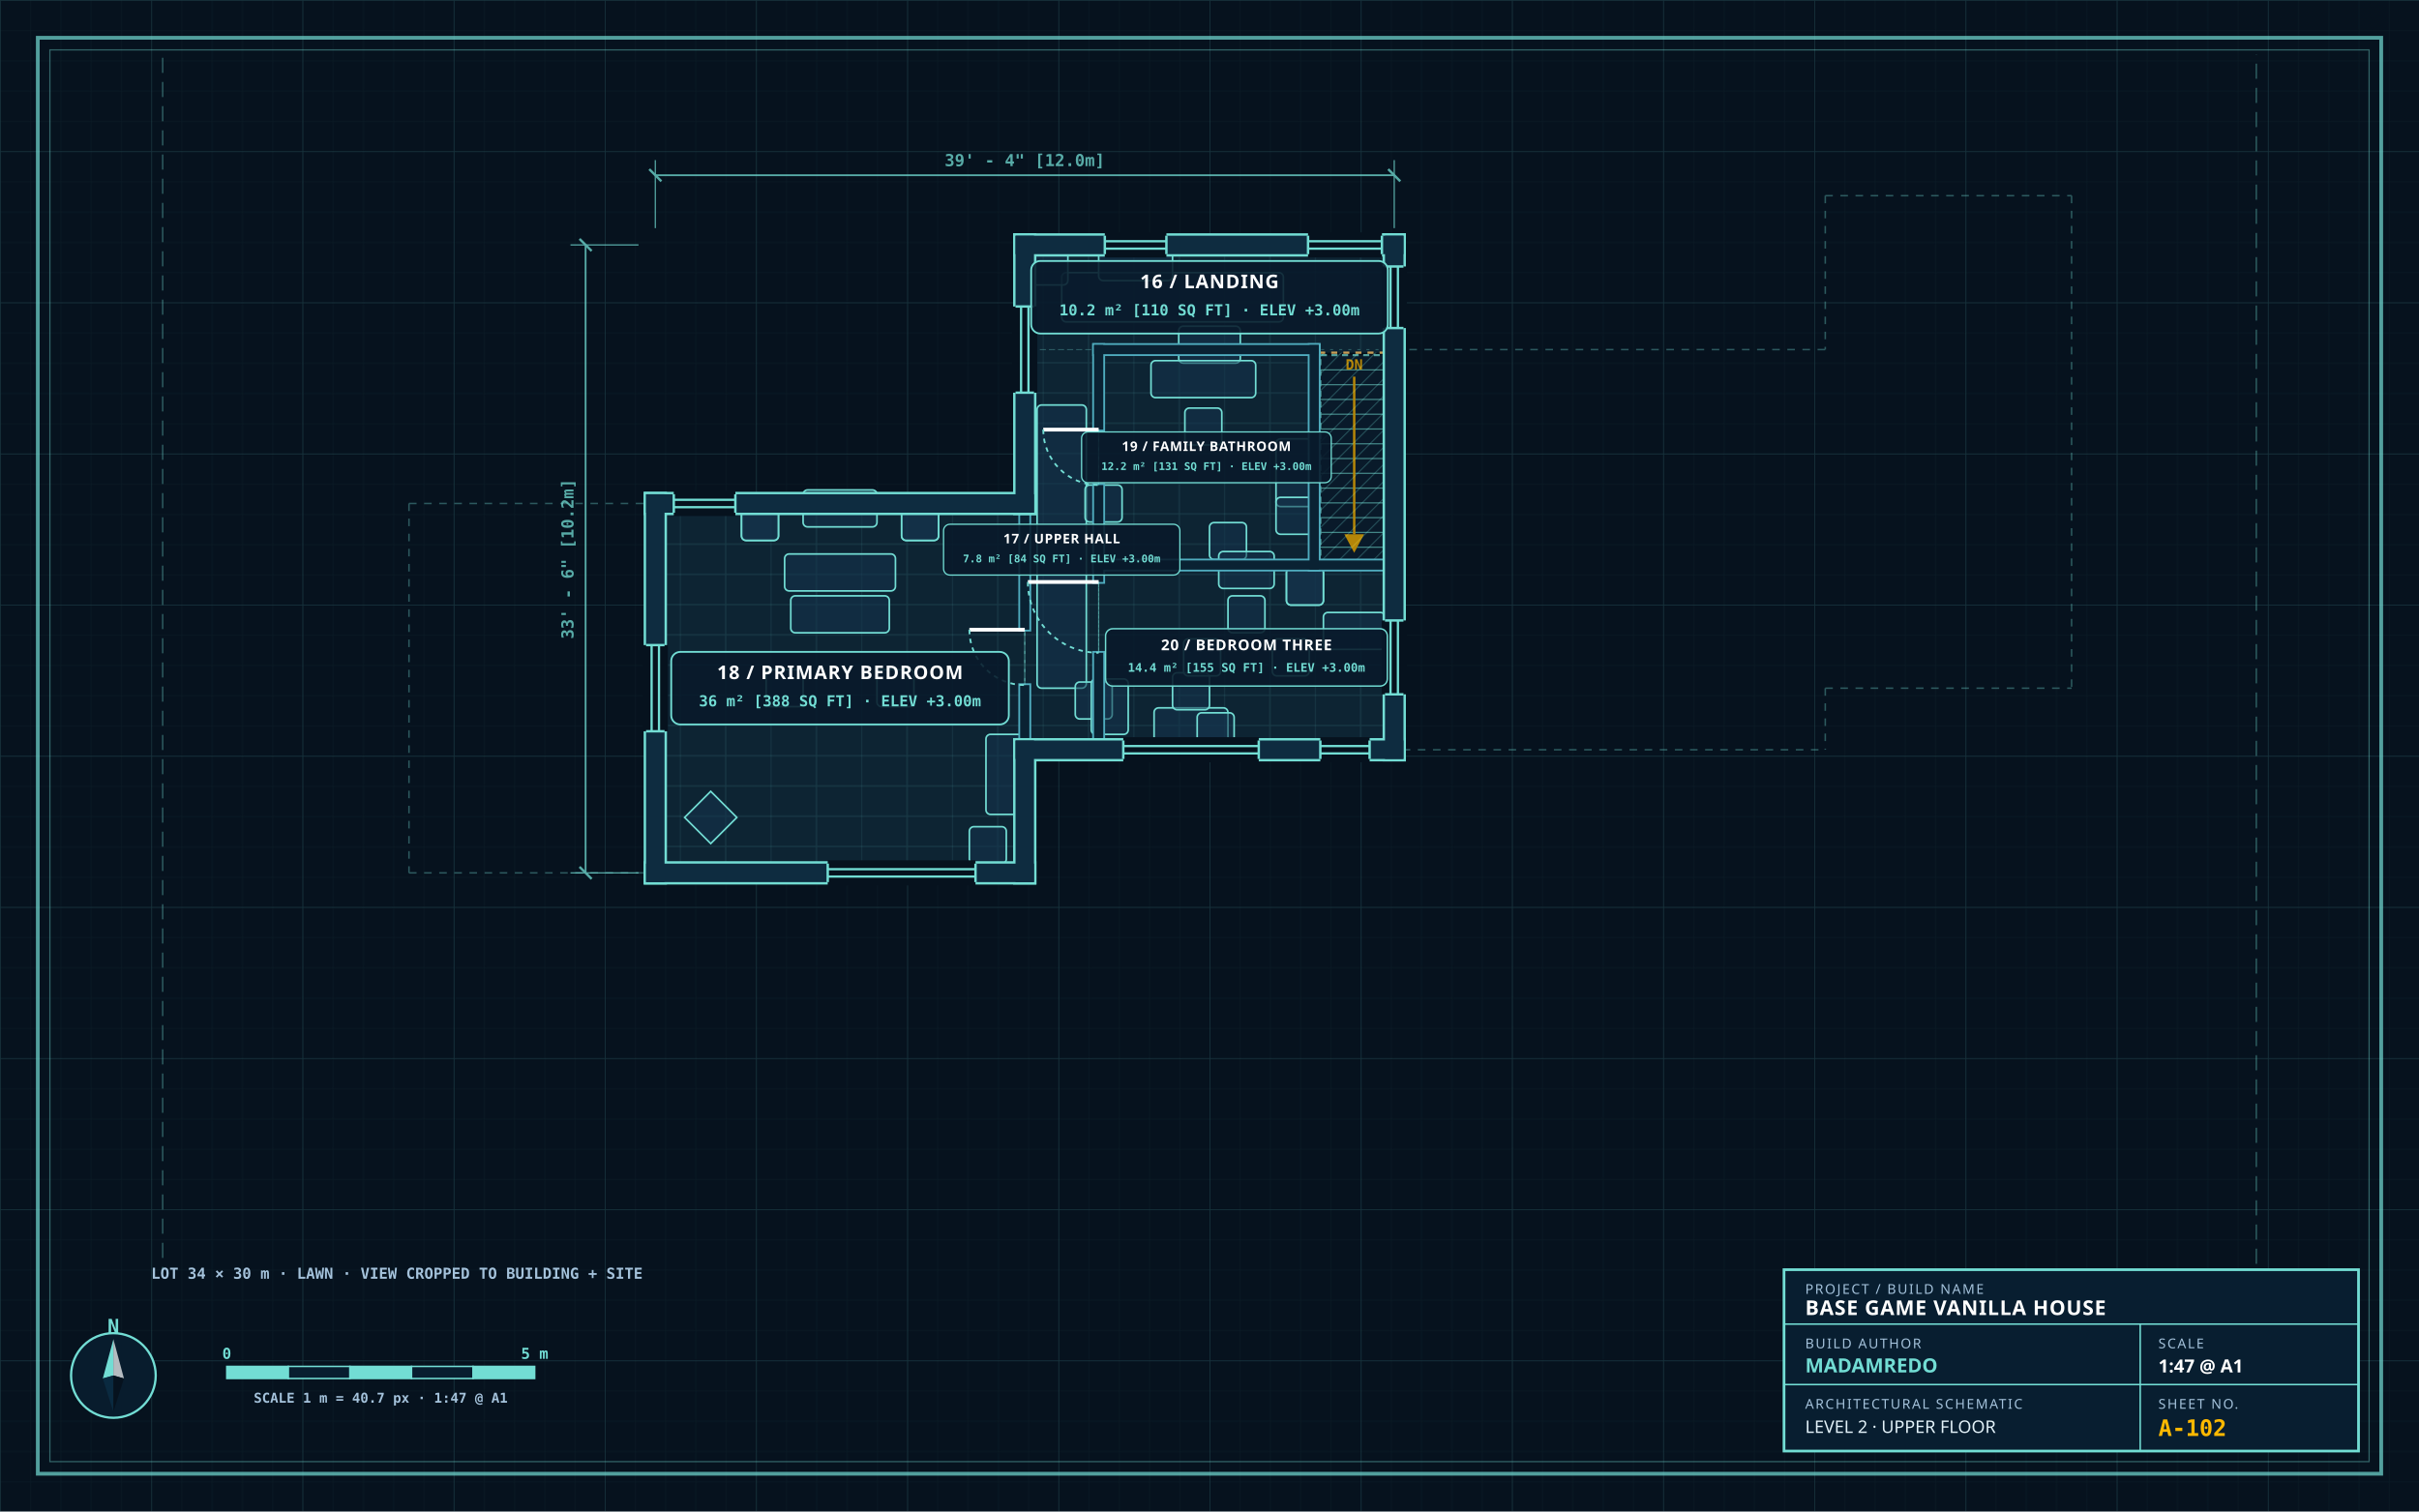
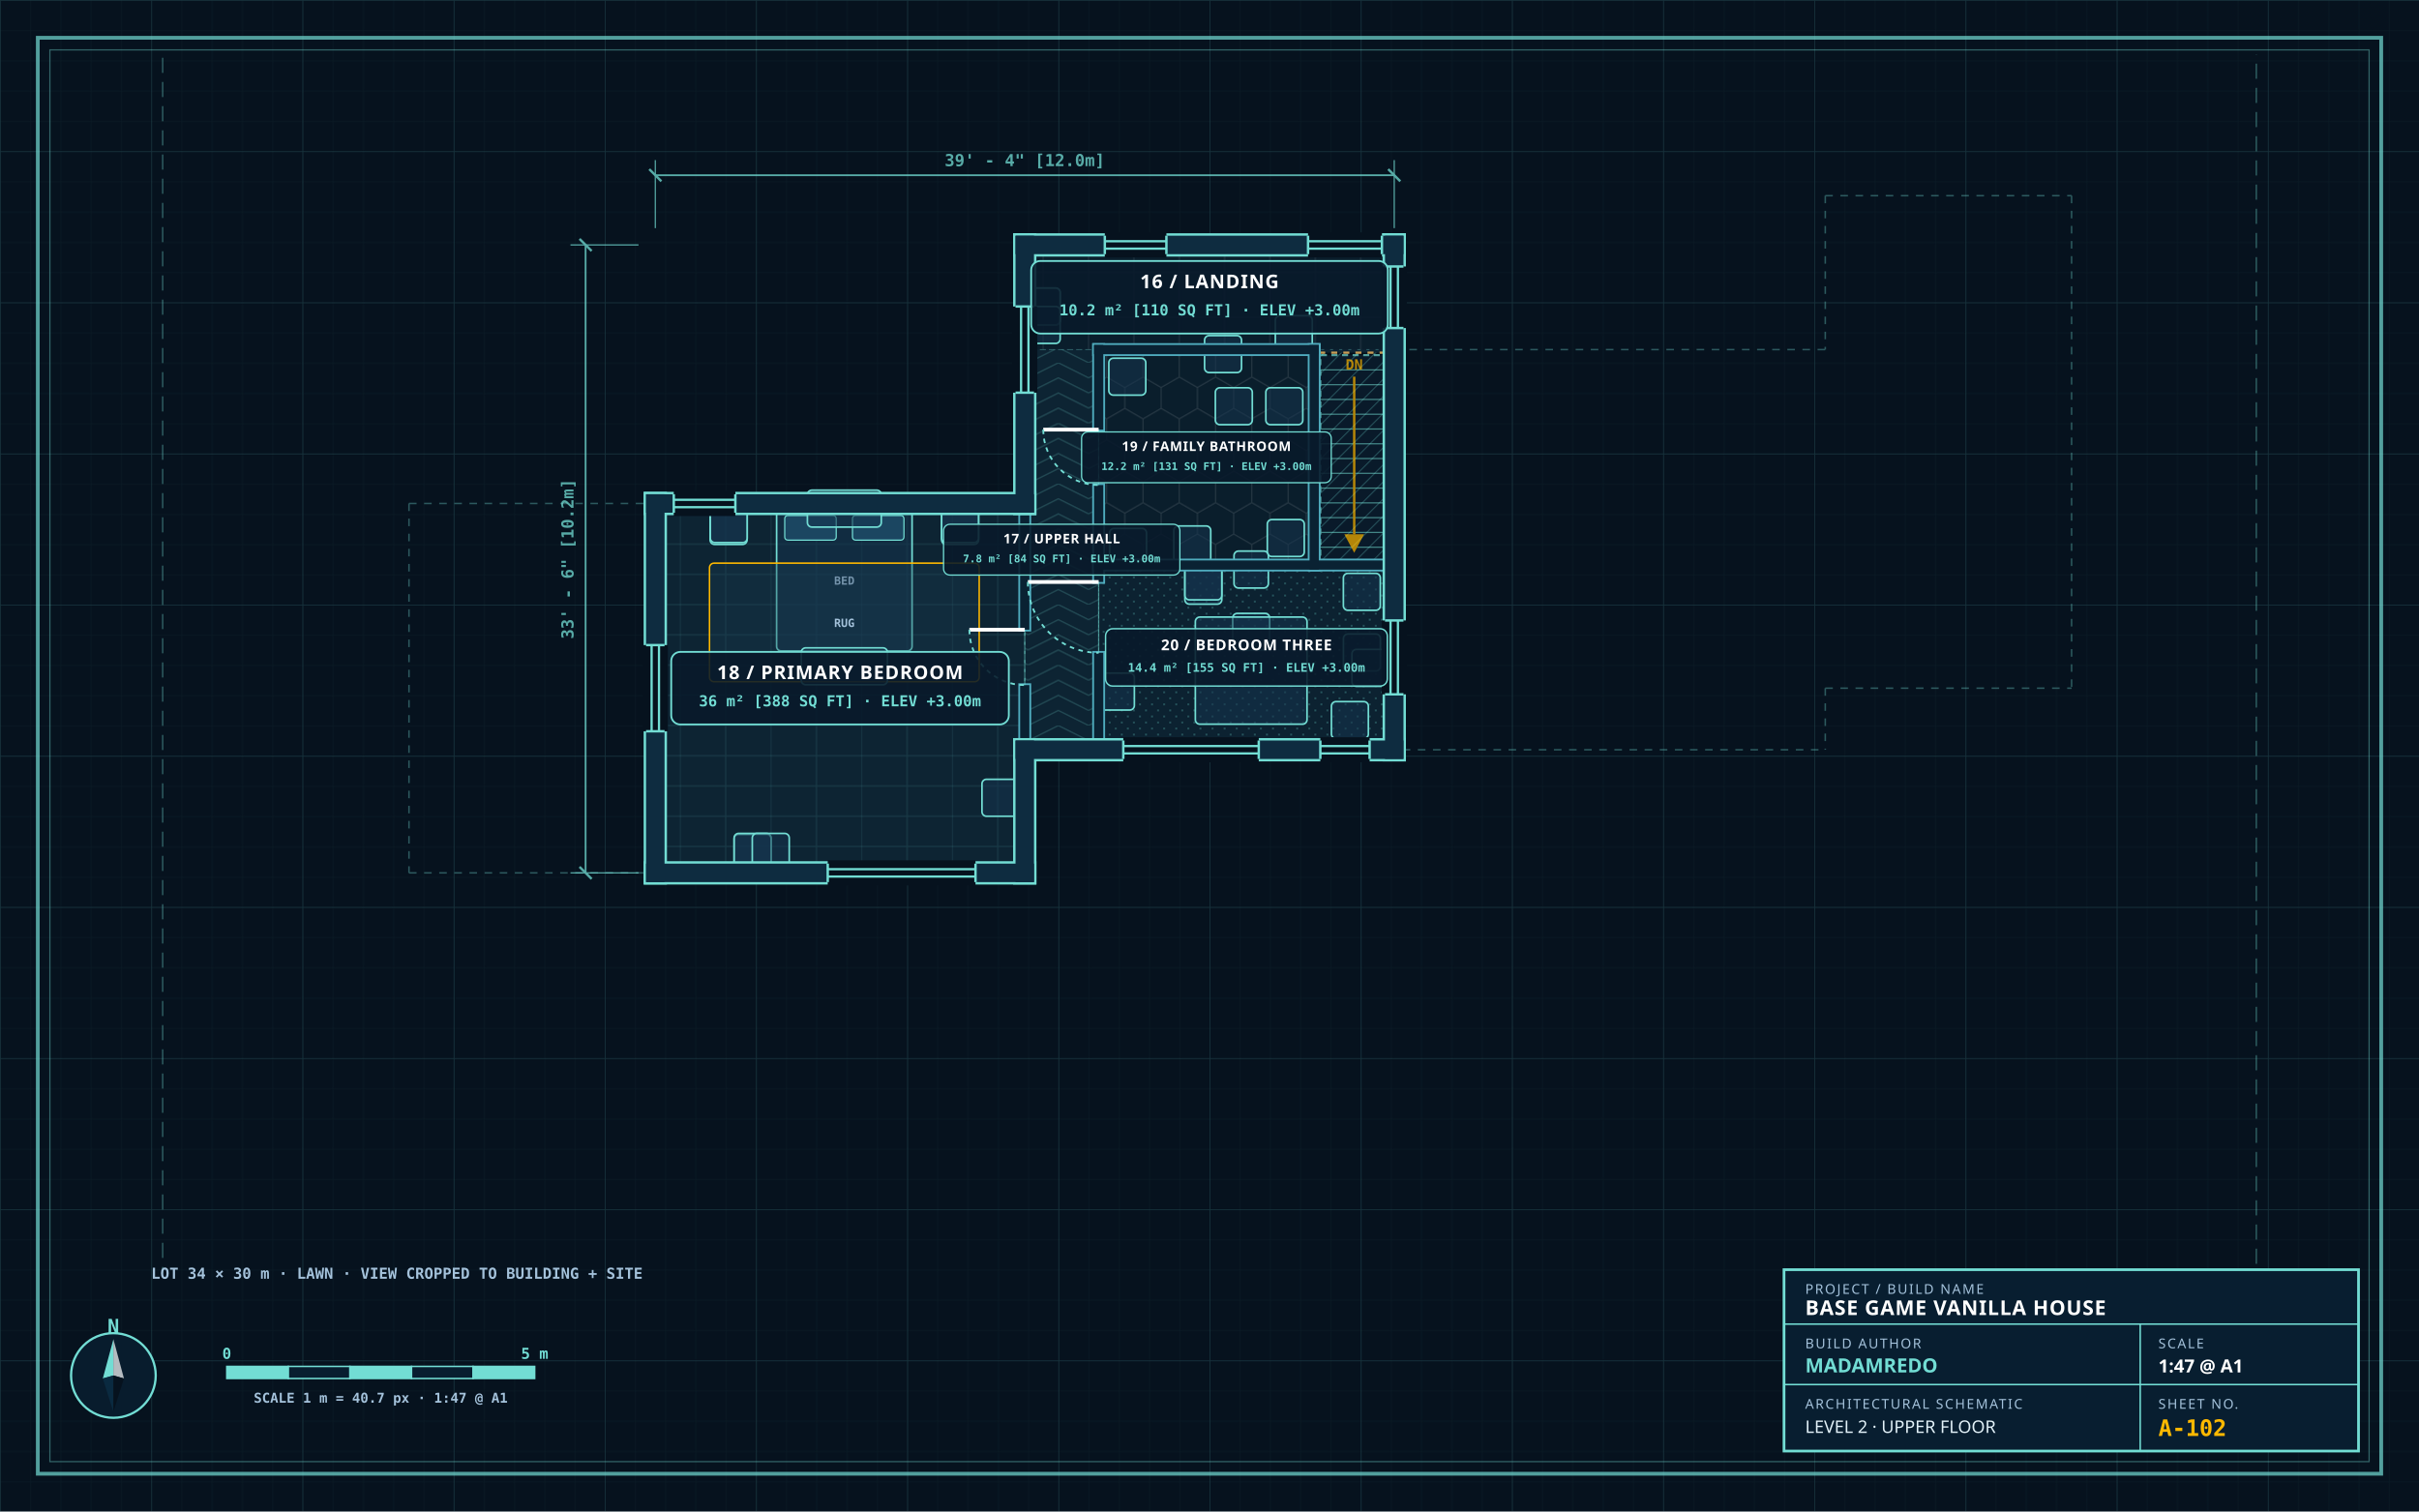
<svg xmlns="http://www.w3.org/2000/svg" viewBox="0 0 1600 1000" width="100%" height="100%" class="cad-floorplan-svg">
  <defs>
    <pattern id="cadGridSmall" width="20" height="20" patternUnits="userSpaceOnUse">
      <path d="M 20 0 L 0 0 0 20" fill="none" stroke="rgba(114, 221, 212, 0.05)" stroke-width="0.75" />
    </pattern>
    <pattern id="cadGridLarge" width="100" height="100" patternUnits="userSpaceOnUse">
      <rect width="100" height="100" fill="url(#cadGridSmall)" />
      <path d="M 100 0 L 0 0 0 100" fill="none" stroke="rgba(114, 221, 212, 0.12)" stroke-width="1.2" />
    </pattern>
    <pattern id="wallHatch" width="8" height="8" patternTransform="rotate(45 0 0)" patternUnits="userSpaceOnUse">
      <line x1="0" y1="0" x2="0" y2="8" stroke="rgba(114, 221, 212, 0.35)" stroke-width="1.5" />
    </pattern>
    <pattern id="woodParquet" width="60" height="20" patternUnits="userSpaceOnUse">
      <rect width="60" height="20" fill="#0d2433" stroke="rgba(114, 221, 212, 0.12)" stroke-width="0.8" />
      <line x1="30" y1="0" x2="30" y2="20" stroke="rgba(114, 221, 212, 0.08)" stroke-width="0.8" />
    </pattern>
    <pattern id="stoneTile" width="30" height="30" patternUnits="userSpaceOnUse">
      <rect width="30" height="30" fill="#0a1e2c" stroke="rgba(255, 255, 255, 0.09)" stroke-width="0.8" />
    </pattern>
    <pattern id="deckBoards" width="12" height="60" patternUnits="userSpaceOnUse">
      <rect width="12" height="60" fill="#0f2a2c" stroke="rgba(200, 157, 85, 0.22)" stroke-width="0.8" />
    </pattern>
    <linearGradient id="poolWater" x1="0%" y1="0%" x2="100%" y2="100%">
      <stop offset="0%" stop-color="#0077b6" stop-opacity="0.85" />
      <stop offset="50%" stop-color="#0096c7" stop-opacity="0.9" />
      <stop offset="100%" stop-color="#00b4d8" stop-opacity="0.95" />
    </linearGradient>
    <pattern id="turfPattern" width="40" height="40" patternUnits="userSpaceOnUse">
      <rect width="40" height="40" fill="#133827" />
      <rect x="0" y="0" width="40" height="20" fill="#194833" opacity="0.6" />
    </pattern>
    <filter id="blueprintGlow" x="-10%" y="-10%" width="120%" height="120%">
      <feDropShadow dx="0" dy="0" stdDeviation="3" flood-color="#72ddd4" flood-opacity="0.4" />
    </filter>
    <clipPath id="planClip">
      <rect x="88.0" y="36.0" width="1424.0" height="806.0" />
    </clipPath>
  </defs>
  <rect width="1600" height="1000" fill="#06121e" />
  <rect width="1600" height="1000" fill="url(#cadGridLarge)" />
  <rect x="25" y="25" width="1550" height="950" fill="none" stroke="#72ddd4" stroke-width="2.5" opacity="0.7" />
  <rect x="33" y="33" width="1534" height="934" fill="none" stroke="#72ddd4" stroke-width="0.8" opacity="0.4" />
  <rect class="lot" clip-path="url(#planClip)" x="107.6" y="-237.1" width="1384.79" height="1221.87" fill="none" stroke="#72ddd4" stroke-width="1" stroke-dasharray="10,6" opacity="0.35" />
  <text x="100" y="846" fill="#a4c2db" font-family="'Space Grotesk', monospace" font-size="10" font-weight="600" text-anchor="start">LOT 34 × 30 m · LAWN  ·  VIEW CROPPED TO BUILDING + SITE</text>
  <g class="level-below" opacity="0.35">
    <line x1="1207.29" y1="455.29" x2="1370.21" y2="455.29" stroke="#72ddd4" stroke-width="1" stroke-dasharray="5,5" />
    <line x1="677.81" y1="496.02" x2="1207.29" y2="496.02" stroke="#72ddd4" stroke-width="1" stroke-dasharray="5,5" />
    <line x1="270.52" y1="577.48" x2="677.81" y2="577.48" stroke="#72ddd4" stroke-width="1" stroke-dasharray="5,5" />
    <line x1="1207.29" y1="129.46" x2="1370.21" y2="129.46" stroke="#72ddd4" stroke-width="1" stroke-dasharray="5,5" />
    <line x1="677.81" y1="162.04" x2="922.19" y2="162.04" stroke="#72ddd4" stroke-width="1" stroke-dasharray="5,5" />
    <line x1="922.19" y1="231.28" x2="1207.29" y2="231.28" stroke="#72ddd4" stroke-width="1" stroke-dasharray="5,5" />
    <line x1="270.52" y1="333.1" x2="677.81" y2="333.1" stroke="#72ddd4" stroke-width="1" stroke-dasharray="5,5" />
    <line x1="677.81" y1="496.02" x2="677.81" y2="577.48" stroke="#72ddd4" stroke-width="1" stroke-dasharray="5,5" />
    <line x1="922.19" y1="162.04" x2="922.19" y2="231.28" stroke="#72ddd4" stroke-width="1" stroke-dasharray="5,5" />
    <line x1="1207.29" y1="455.29" x2="1207.29" y2="496.02" stroke="#72ddd4" stroke-width="1" stroke-dasharray="5,5" />
    <line x1="1370.21" y1="129.46" x2="1370.21" y2="455.29" stroke="#72ddd4" stroke-width="1" stroke-dasharray="5,5" />
    <line x1="270.52" y1="333.1" x2="270.52" y2="577.48" stroke="#72ddd4" stroke-width="1" stroke-dasharray="5,5" />
    <line x1="677.81" y1="162.04" x2="677.81" y2="333.1" stroke="#72ddd4" stroke-width="1" stroke-dasharray="5,5" />
    <line x1="1207.29" y1="129.46" x2="1207.29" y2="231.28" stroke="#72ddd4" stroke-width="1" stroke-dasharray="5,5" />
  </g>
  <g class="floor">
    <rect x="433.44" y="333.1" width="244.37" height="244.37" fill="url(#woodParquet)" />
    <rect x="677.81" y="162.04" width="244.37" height="333.98" fill="url(#woodParquet)" />
  </g>
+   <defs>
+     <pattern id="carpetPlan" width="8" height="8" patternUnits="userSpaceOnUse">
+       <rect width="8" height="8" fill="#0c2231" />
+       <circle cx="2" cy="2" r="0.7" fill="rgba(114, 221, 212, 0.26)" />
+       <circle cx="6" cy="6" r="0.7" fill="rgba(114, 221, 212, 0.26)" />
+     </pattern>
+     <pattern id="herringbonePlan" width="40" height="40" patternUnits="userSpaceOnUse">
+       <rect width="40" height="40" fill="#0d2433" />
+       <path d="M0 10 L20 0 L40 10 M0 20 L20 10 L40 20 M0 30 L20 20 L40 30 M0 40 L20 30 L40 40" fill="none" stroke="rgba(114, 221, 212, 0.2)" stroke-width="0.9" />
+     </pattern>
+     <pattern id="hexTilePlan" width="24" height="41.57" patternUnits="userSpaceOnUse">
+       <rect width="24" height="41.57" fill="#0a1e2c" />
+       <path d="M12 0 L24 6.93 L24 20.78 L12 27.71 L0 20.78 L0 6.93 Z M12 27.71 L12 41.57 M0 20.78 L-12 27.71 M24 20.78 L36 27.71" fill="none" stroke="rgba(255, 255, 255, 0.11)" stroke-width="0.8" />
+     </pattern>
+   </defs>
+   <g class="room-floors">
+     <rect class="room-floor room-floor-stone" x="677.81" y="162.04" width="244.37" height="69.24" fill="url(#stoneTile)" />
+     <rect class="room-floor room-floor-herringbone" x="677.81" y="231.28" width="48.87" height="264.74" fill="url(#herringbonePlan)" />
+     <rect class="room-floor room-floor-oak" x="433.44" y="333.1" width="244.37" height="244.37" fill="url(#woodParquet)" />
+     <rect class="room-floor room-floor-hex-tile" x="726.69" y="231.28" width="142.55" height="142.55" fill="url(#hexTilePlan)" />
+     <rect class="room-floor room-floor-carpet" x="726.69" y="373.83" width="195.5" height="122.19" fill="url(#carpetPlan)" />
+   </g>
  <g class="void">
    <rect x="872.5" y="233.32" width="48.06" height="140.52" fill="#040f1a" />
    <rect x="872.5" y="233.32" width="48.06" height="140.52" fill="url(#wallHatch)" stroke="#c89d55" stroke-dasharray="4,4" stroke-width="1.5" />
  </g>
  <g class="rooms">
    <rect x="677.81" y="162.04" width="244.37" height="69.24" fill="none" stroke="#72ddd4" stroke-width="0.6" stroke-dasharray="2,4" opacity="0.35" />
    <rect x="677.81" y="231.28" width="48.87" height="264.74" fill="none" stroke="#72ddd4" stroke-width="0.6" stroke-dasharray="2,4" opacity="0.35" />
    <rect x="433.44" y="333.1" width="244.37" height="244.37" fill="none" stroke="#72ddd4" stroke-width="0.6" stroke-dasharray="2,4" opacity="0.35" />
    <rect x="726.69" y="231.28" width="142.55" height="142.55" fill="none" stroke="#72ddd4" stroke-width="0.6" stroke-dasharray="2,4" opacity="0.35" />
    <rect x="726.69" y="373.83" width="195.5" height="122.19" fill="none" stroke="#72ddd4" stroke-width="0.6" stroke-dasharray="2,4" opacity="0.35" />
  </g>
  <g class="furniture">
-     <g class="item item-runner-rug">
-       <rect class="item" x="702.25" y="180.37" width="146.62" height="32.58" rx="3" fill="rgba(20, 52, 77, 0.55)" stroke="#72ddd4" stroke-width="1.1" />
+     <g class="item item-sofa-table">
+       <rect class="item" x="676.79" y="190.55" width="24.44" height="24.44" rx="3" fill="rgba(20, 52, 77, 0.55)" stroke="#72ddd4" stroke-width="1.1" />
+     </g>
+     <g class="item item-table-lamp">
+       <rect class="item" x="676.79" y="190.55" width="24.44" height="24.44" rx="3" fill="rgba(20, 52, 77, 0.55)" stroke="#72ddd4" stroke-width="1.1" />
+     </g>
+     <g class="item item-sculpture">
+       <rect class="item" x="676.79" y="202.77" width="24.44" height="24.44" rx="3" fill="rgba(20, 52, 77, 0.55)" stroke="#72ddd4" stroke-width="1.1" />
+     </g>
+     <g class="item item-pampas-vase">
+       <rect class="item" x="843.54" y="208.84" width="24.44" height="24.44" rx="3" fill="rgba(20, 52, 77, 0.55)" stroke="#72ddd4" stroke-width="1.1" />
+     </g>
+     <g class="item item-platform-bed">
+       <rect class="item" x="513.67" y="336.97" width="89.6" height="93.68" rx="3" fill="rgba(20, 52, 77, 0.55)" stroke="#72ddd4" stroke-width="1.1" />
+       <rect class="item" x="519.05" y="341.05" width="34.05" height="16.29" rx="2" fill="#1b4661" stroke="#72ddd4" stroke-width="0.8" />
+       <rect class="item" x="563.85" y="341.05" width="34.05" height="16.29" rx="2" fill="#1b4661" stroke="#72ddd4" stroke-width="0.8" />
+       <text x="558.48" y="386.81" fill="#a4c2db" font-family="'Space Grotesk', monospace" font-size="7.5" font-weight="700" text-anchor="middle">BED</text>
+     </g>
+     <g class="item item-side-table">
+       <rect class="item" x="469.69" y="335.75" width="24.44" height="24.44" rx="3" fill="rgba(20, 52, 77, 0.55)" stroke="#72ddd4" stroke-width="1.1" />
+     </g>
+     <g class="item item-tripod-table-lamp">
+       <rect class="item" x="469.81" y="334.53" width="24.44" height="24.44" rx="3" fill="rgba(20, 52, 77, 0.55)" stroke="#72ddd4" stroke-width="1.1" />
+     </g>
+     <g class="item item-side-table">
+       <rect class="item" x="622.83" y="335.75" width="24.44" height="24.44" rx="3" fill="rgba(20, 52, 77, 0.55)" stroke="#72ddd4" stroke-width="1.1" />
+     </g>
+     <g class="item item-table-lamp">
+       <rect class="item" x="622.83" y="334.53" width="24.44" height="24.44" rx="3" fill="rgba(20, 52, 77, 0.55)" stroke="#72ddd4" stroke-width="1.1" />
+     </g>
+     <g class="item item-framed-print">
+       <rect class="item" x="534.04" y="324.27" width="48.87" height="24.44" rx="3" fill="rgba(20, 52, 77, 0.55)" stroke="#72ddd4" stroke-width="1.1" />
+     </g>
+     <g class="item item-area-rug">
+       <rect class="item" x="469.28" y="372.57" width="178.39" height="78.44" rx="3" fill="rgba(27, 61, 82, 0.35)" stroke="#ffb900" stroke-width="1.0" />
+       <text x="558.48" y="414.79" fill="#a4c2db" font-family="'Space Grotesk', monospace" font-size="7.5" font-weight="700" text-anchor="middle">RUG</text>
    </g>
    <g class="item item-cushioned-bench">
-       <rect class="item" x="726.69" y="161.23" width="48.87" height="24.44" rx="3" fill="rgba(20, 52, 77, 0.55)" stroke="#72ddd4" stroke-width="1.1" />
-     </g>
-     <g class="item item-wall-art">
-       <rect class="item" x="779.64" y="215.8" width="40.73" height="24.44" rx="3" fill="rgba(20, 52, 77, 0.55)" stroke="#72ddd4" stroke-width="1.1" />
-     </g>
-     <g class="item item-snake-plant">
-       <rect class="item" x="681.89" y="164.08" width="24.44" height="24.44" rx="3" fill="rgba(20, 52, 77, 0.55)" stroke="#72ddd4" stroke-width="1.1" />
-     </g>
-     <g class="item item-runner-rug">
-       <rect class="item" x="685.96" y="267.94" width="32.58" height="187.35" rx="3" fill="rgba(20, 52, 77, 0.55)" stroke="#72ddd4" stroke-width="1.1" />
-     </g>
-     <g class="item item-wall-art">
-       <rect class="item" x="711.21" y="451.22" width="24.44" height="24.44" rx="3" fill="rgba(20, 52, 77, 0.55)" stroke="#72ddd4" stroke-width="1.1" />
-     </g>
-     <g class="item item-headboard-bed">
-       <rect class="item" x="518.97" y="366.5" width="73.31" height="24.44" rx="3" fill="rgba(20, 52, 77, 0.55)" stroke="#72ddd4" stroke-width="1.1" />
-     </g>
-     <g class="item item-nightstand">
-       <rect class="item" x="490.46" y="333.1" width="24.44" height="24.44" rx="3" fill="rgba(20, 52, 77, 0.55)" stroke="#72ddd4" stroke-width="1.1" />
-     </g>
-     <g class="item item-nightstand">
-       <rect class="item" x="596.35" y="333.1" width="24.44" height="24.44" rx="3" fill="rgba(20, 52, 77, 0.55)" stroke="#72ddd4" stroke-width="1.1" />
+       <rect class="item" x="529.97" y="428.61" width="57.02" height="24.44" rx="3" fill="rgba(20, 52, 77, 0.55)" stroke="#72ddd4" stroke-width="1.1" />
+     </g>
+     <g class="item item-lowboy-dresser">
+       <rect class="item" x="485.57" y="552.02" width="24.44" height="24.44" rx="3" fill="rgba(20, 52, 77, 0.55)" stroke="#72ddd4" stroke-width="1.1" />
    </g>
    <g class="item item-table-lamp">
-       <rect class="item" x="490.46" y="333.1" width="24.44" height="24.44" rx="3" fill="rgba(20, 52, 77, 0.55)" stroke="#72ddd4" stroke-width="1.1" />
-     </g>
-     <g class="item item-table-lamp">
-       <rect class="item" x="596.35" y="333.1" width="24.44" height="24.44" rx="3" fill="rgba(20, 52, 77, 0.55)" stroke="#72ddd4" stroke-width="1.1" />
-     </g>
-     <g class="item item-throw-blanket">
-       <rect class="item" x="523.04" y="394.2" width="65.17" height="24.44" rx="3" fill="rgba(20, 52, 77, 0.55)" stroke="#72ddd4" stroke-width="1.1" />
-     </g>
-     <g class="item item-wall-art">
-       <rect class="item" x="531.19" y="324.14" width="48.87" height="24.44" rx="3" fill="rgba(20, 52, 77, 0.55)" stroke="#72ddd4" stroke-width="1.1" />
-     </g>
-     <g class="item item-dresser">
-       <rect class="item" x="652.15" y="485.84" width="24.44" height="52.95" rx="3" fill="rgba(20, 52, 77, 0.55)" stroke="#72ddd4" stroke-width="1.1" />
-     </g>
-     <g class="item item-wingback-armchair">
-       <polygon class="item" points="452.81,540.82 470.09,523.54 487.37,540.82 470.09,558.1" fill="rgba(20, 52, 77, 0.55)" stroke="#72ddd4" stroke-width="1.1" />
-     </g>
-     <g class="item item-pampas-vase">
-       <rect class="item" x="641.16" y="546.93" width="24.44" height="24.44" rx="3" fill="rgba(20, 52, 77, 0.55)" stroke="#72ddd4" stroke-width="1.1" />
-     </g>
-     <g class="item item-ceiling-light">
-       <rect class="item" x="506.75" y="443.07" width="24.44" height="24.44" rx="3" fill="rgba(20, 52, 77, 0.55)" stroke="#72ddd4" stroke-width="1.1" />
-     </g>
-     <g class="item item-ceiling-light">
-       <rect class="item" x="580.06" y="443.07" width="24.44" height="24.44" rx="3" fill="rgba(20, 52, 77, 0.55)" stroke="#72ddd4" stroke-width="1.1" />
+       <rect class="item" x="485.57" y="551.37" width="24.44" height="24.44" rx="3" fill="rgba(20, 52, 77, 0.55)" stroke="#72ddd4" stroke-width="1.1" />
+     </g>
+     <g class="item item-book-stack">
+       <rect class="item" x="497.59" y="551.37" width="24.44" height="24.44" rx="3" fill="rgba(20, 52, 77, 0.55)" stroke="#72ddd4" stroke-width="1.1" />
+     </g>
+     <g class="item item-armoire">
+       <rect class="item" x="649.51" y="515.57" width="24.44" height="24.44" rx="3" fill="rgba(20, 52, 77, 0.55)" stroke="#72ddd4" stroke-width="1.1" />
+     </g>
+     <g class="item item-vanity-sink">
+       <rect class="item" x="776.38" y="347.97" width="24.44" height="24.44" rx="3" fill="rgba(20, 52, 77, 0.55)" stroke="#72ddd4" stroke-width="1.1" />
+     </g>
+     <g class="item item-toilet">
+       <rect class="item" x="733.41" y="236.98" width="24.44" height="24.44" rx="3" fill="rgba(20, 52, 77, 0.55)" stroke="#72ddd4" stroke-width="1.1" />
    </g>
    <g class="item item-bathtub">
-       <rect class="item" x="761.31" y="238.61" width="69.24" height="24.44" rx="3" fill="rgba(20, 52, 77, 0.55)" stroke="#72ddd4" stroke-width="1.1" />
-     </g>
-     <g class="item item-vanity-sink">
-       <rect class="item" x="843.99" y="290.34" width="24.44" height="44.8" rx="3" fill="rgba(20, 52, 77, 0.55)" stroke="#72ddd4" stroke-width="1.1" />
-     </g>
-     <g class="item item-toilet">
-       <rect class="item" x="800" y="345.73" width="24.44" height="24.44" rx="3" fill="rgba(20, 52, 77, 0.55)" stroke="#72ddd4" stroke-width="1.1" />
+       <rect class="item" x="837.27" y="256.53" width="24.44" height="24.44" rx="3" fill="rgba(20, 52, 77, 0.55)" stroke="#72ddd4" stroke-width="1.1" />
    </g>
    <g class="item item-heated-towel-rail">
-       <rect class="item" x="717.73" y="320.89" width="24.44" height="24.44" rx="3" fill="rgba(20, 52, 77, 0.55)" stroke="#72ddd4" stroke-width="1.1" />
-     </g>
-     <g class="item item-bath-mat">
-       <rect class="item" x="783.71" y="269.97" width="24.44" height="24.44" rx="3" fill="rgba(20, 52, 77, 0.55)" stroke="#72ddd4" stroke-width="1.1" />
-     </g>
-     <g class="item item-fern">
-       <rect class="item" x="843.99" y="329.03" width="24.44" height="24.44" rx="3" fill="rgba(20, 52, 77, 0.55)" stroke="#72ddd4" stroke-width="1.1" />
-     </g>
-     <g class="item item-single-bed">
-       <rect class="item" x="875.35" y="405.19" width="40.73" height="24.44" rx="3" fill="rgba(20, 52, 77, 0.55)" stroke="#72ddd4" stroke-width="1.1" />
-     </g>
-     <g class="item item-nightstand">
-       <rect class="item" x="850.91" y="375.87" width="24.44" height="24.44" rx="3" fill="rgba(20, 52, 77, 0.55)" stroke="#72ddd4" stroke-width="1.1" />
-     </g>
-     <g class="item item-table-lamp">
-       <rect class="item" x="850.91" y="375.87" width="24.44" height="24.44" rx="3" fill="rgba(20, 52, 77, 0.55)" stroke="#72ddd4" stroke-width="1.1" />
-     </g>
-     <g class="item item-writing-desk">
-       <rect class="item" x="763.34" y="468.32" width="48.87" height="24.44" rx="3" fill="rgba(20, 52, 77, 0.55)" stroke="#72ddd4" stroke-width="1.1" />
-     </g>
-     <g class="item item-dining-chair">
-       <rect class="item" x="775.56" y="445.11" width="24.44" height="24.44" rx="3" fill="rgba(20, 52, 77, 0.55)" stroke="#72ddd4" stroke-width="1.1" />
+       <rect class="item" x="796.74" y="222.04" width="24.44" height="24.44" rx="3" fill="rgba(20, 52, 77, 0.55)" stroke="#72ddd4" stroke-width="1.1" />
+     </g>
+     <g class="item item-bath-rug">
+       <rect class="item" x="803.87" y="256.53" width="24.44" height="24.44" rx="3" fill="rgba(20, 52, 77, 0.55)" stroke="#72ddd4" stroke-width="1.1" />
+     </g>
+     <g class="item item-zz-plant">
+       <rect class="item" x="838.24" y="343.73" width="24.44" height="24.44" rx="3" fill="rgba(20, 52, 77, 0.55)" stroke="#72ddd4" stroke-width="1.1" />
+     </g>
+     <g class="item item-laundry-hamper">
+       <rect class="item" x="733.9" y="349.6" width="24.44" height="24.44" rx="3" fill="rgba(20, 52, 77, 0.55)" stroke="#72ddd4" stroke-width="1.1" />
+     </g>
+     <g class="item item-house-bed">
+       <rect class="item" x="815.35" y="405.81" width="24.44" height="24.44" rx="3" fill="rgba(20, 52, 77, 0.55)" stroke="#72ddd4" stroke-width="1.1" />
+     </g>
+     <g class="item item-drum-table">
+       <rect class="item" x="783.71" y="375.26" width="24.44" height="24.44" rx="3" fill="rgba(20, 52, 77, 0.55)" stroke="#72ddd4" stroke-width="1.1" />
    </g>
    <g class="item item-desk-lamp">
-       <rect class="item" x="791.85" y="471.58" width="24.44" height="24.44" rx="3" fill="rgba(20, 52, 77, 0.55)" stroke="#72ddd4" stroke-width="1.1" />
-     </g>
-     <g class="item item-low-bookshelf">
-       <rect class="item" x="721.8" y="449.18" width="24.44" height="36.66" rx="3" fill="rgba(20, 52, 77, 0.55)" stroke="#72ddd4" stroke-width="1.1" />
-     </g>
-     <g class="item item-beanbag">
-       <rect class="item" x="812.22" y="394.2" width="24.44" height="24.44" rx="3" fill="rgba(20, 52, 77, 0.55)" stroke="#72ddd4" stroke-width="1.1" />
-     </g>
-     <g class="item item-wall-art">
-       <rect class="item" x="806.11" y="364.87" width="36.66" height="24.44" rx="3" fill="rgba(20, 52, 77, 0.55)" stroke="#72ddd4" stroke-width="1.1" />
-     </g>
-     <g class="item item-ceiling-light">
-       <rect class="item" x="782.89" y="422.71" width="24.44" height="24.44" rx="3" fill="rgba(20, 52, 77, 0.55)" stroke="#72ddd4" stroke-width="1.1" />
-     </g>
-     <g class="item item-ceiling-light">
-       <rect class="item" x="841.54" y="422.71" width="24.44" height="24.44" rx="3" fill="rgba(20, 52, 77, 0.55)" stroke="#72ddd4" stroke-width="1.1" />
+       <rect class="item" x="783.71" y="372.41" width="24.44" height="24.44" rx="3" fill="rgba(20, 52, 77, 0.55)" stroke="#72ddd4" stroke-width="1.1" />
+     </g>
+     <g class="item item-framed-print">
+       <rect class="item" x="816.21" y="364.59" width="22.73" height="24.44" rx="3" fill="rgba(20, 52, 77, 0.55)" stroke="#72ddd4" stroke-width="1.1" />
+     </g>
+     <g class="item item-play-rug">
+       <rect class="item" x="790.63" y="408.25" width="73.88" height="70.87" rx="3" fill="rgba(20, 52, 77, 0.55)" stroke="#72ddd4" stroke-width="1.1" />
+     </g>
+     <g class="item item-cube-storage">
+       <rect class="item" x="725.87" y="445.31" width="24.44" height="24.44" rx="3" fill="rgba(20, 52, 77, 0.55)" stroke="#72ddd4" stroke-width="1.1" />
+     </g>
+     <g class="item item-kids-desk">
+       <rect class="item" x="888.59" y="419.45" width="24.44" height="24.44" rx="3" fill="rgba(20, 52, 77, 0.55)" stroke="#72ddd4" stroke-width="1.1" />
+     </g>
+     <g class="item item-desk-lamp">
+       <rect class="item" x="894.21" y="429.63" width="24.44" height="24.44" rx="3" fill="rgba(20, 52, 77, 0.55)" stroke="#72ddd4" stroke-width="1.1" />
+     </g>
+     <g class="item item-rocking-horse">
+       <rect class="item" x="888.55" y="379.33" width="24.44" height="24.44" rx="3" fill="rgba(20, 52, 77, 0.55)" stroke="#72ddd4" stroke-width="1.1" />
+     </g>
+     <g class="item item-bean-bag">
+       <rect class="item" x="880.64" y="464.17" width="24.44" height="24.44" rx="3" fill="rgba(20, 52, 77, 0.55)" stroke="#72ddd4" stroke-width="1.1" />
    </g>
  </g>
  <g class="stairs stairs-timber stairs-dn" opacity="0.7">
    <polygon points="918.11,371.8 873.31,371.8 873.31,234.95 918.11,234.95" fill="rgba(20, 52, 77, 0.45)" stroke="#72ddd4" stroke-width="1.4" stroke-dasharray="4,3" />
    <line x1="918.11" y1="362.02" x2="873.31" y2="362.02" stroke="#72ddd4" stroke-width="0.8" opacity="0.8" />
    <line x1="918.11" y1="352.25" x2="873.31" y2="352.25" stroke="#72ddd4" stroke-width="0.8" opacity="0.8" />
    <line x1="918.11" y1="342.47" x2="873.31" y2="342.47" stroke="#72ddd4" stroke-width="0.8" opacity="0.8" />
    <line x1="918.11" y1="332.7" x2="873.31" y2="332.7" stroke="#72ddd4" stroke-width="0.8" opacity="0.8" />
    <line x1="918.11" y1="322.92" x2="873.31" y2="322.92" stroke="#72ddd4" stroke-width="0.8" opacity="0.8" />
    <line x1="918.11" y1="313.15" x2="873.31" y2="313.15" stroke="#72ddd4" stroke-width="0.8" opacity="0.8" />
    <line x1="918.11" y1="303.37" x2="873.31" y2="303.37" stroke="#72ddd4" stroke-width="0.8" opacity="0.8" />
    <line x1="918.11" y1="293.6" x2="873.31" y2="293.6" stroke="#72ddd4" stroke-width="0.8" opacity="0.8" />
    <line x1="918.11" y1="283.82" x2="873.31" y2="283.82" stroke="#72ddd4" stroke-width="0.8" opacity="0.8" />
    <line x1="918.11" y1="274.05" x2="873.31" y2="274.05" stroke="#72ddd4" stroke-width="0.8" opacity="0.8" />
    <line x1="918.11" y1="264.27" x2="873.31" y2="264.27" stroke="#72ddd4" stroke-width="0.8" opacity="0.8" />
    <line x1="918.11" y1="254.5" x2="873.31" y2="254.5" stroke="#72ddd4" stroke-width="0.8" opacity="0.8" />
    <line x1="918.11" y1="244.72" x2="873.31" y2="244.72" stroke="#72ddd4" stroke-width="0.8" opacity="0.8" />
    <line x1="895.71" y1="249.2" x2="895.71" y2="353.47" stroke="#ffb900" stroke-width="1.6" />
    <polygon points="895.71,365.69 902.23,353.47 889.2,353.47" fill="#ffb900" />
    <text x="895.71" y="244.56" fill="#ffb900" font-family="'Space Grotesk', monospace" font-size="9.5" font-weight="800" text-anchor="middle">DN</text>
  </g>
  <g class="walls-int">
    <line x1="677.81" y1="333.1" x2="677.81" y2="413.54" stroke="#4facbe" stroke-width="8.51" stroke-linecap="square" />
    <line x1="677.81" y1="456.31" x2="677.81" y2="496.02" stroke="#4facbe" stroke-width="8.51" stroke-linecap="square" />
    <line x1="726.69" y1="231.28" x2="726.69" y2="281.17" stroke="#4facbe" stroke-width="8.51" stroke-linecap="square" />
    <line x1="726.69" y1="323.94" x2="726.69" y2="373.83" stroke="#4facbe" stroke-width="8.51" stroke-linecap="square" />
    <line x1="726.69" y1="373.83" x2="726.69" y2="381.98" stroke="#4facbe" stroke-width="8.51" stroke-linecap="square" />
    <line x1="726.69" y1="434.93" x2="726.69" y2="496.02" stroke="#4facbe" stroke-width="8.51" stroke-linecap="square" />
    <line x1="726.69" y1="373.83" x2="922.19" y2="373.83" stroke="#4facbe" stroke-width="8.51" stroke-linecap="square" />
    <line x1="869.24" y1="231.28" x2="869.24" y2="373.83" stroke="#4facbe" stroke-width="8.51" stroke-linecap="square" />
    <line x1="726.69" y1="231.28" x2="869.24" y2="231.28" stroke="#4facbe" stroke-width="8.51" stroke-linecap="square" />
    <line x1="677.81" y1="333.1" x2="677.81" y2="413.54" stroke="#0a2233" stroke-width="6.11" stroke-linecap="square" />
    <line x1="677.81" y1="456.31" x2="677.81" y2="496.02" stroke="#0a2233" stroke-width="6.11" stroke-linecap="square" />
    <line x1="726.69" y1="231.28" x2="726.69" y2="281.17" stroke="#0a2233" stroke-width="6.11" stroke-linecap="square" />
    <line x1="726.69" y1="323.94" x2="726.69" y2="373.83" stroke="#0a2233" stroke-width="6.11" stroke-linecap="square" />
    <line x1="726.69" y1="373.83" x2="726.69" y2="381.98" stroke="#0a2233" stroke-width="6.11" stroke-linecap="square" />
    <line x1="726.69" y1="434.93" x2="726.69" y2="496.02" stroke="#0a2233" stroke-width="6.11" stroke-linecap="square" />
    <line x1="726.69" y1="373.83" x2="922.19" y2="373.83" stroke="#0a2233" stroke-width="6.11" stroke-linecap="square" />
    <line x1="869.24" y1="231.28" x2="869.24" y2="373.83" stroke="#0a2233" stroke-width="6.11" stroke-linecap="square" />
    <line x1="726.69" y1="231.28" x2="869.24" y2="231.28" stroke="#0a2233" stroke-width="6.11" stroke-linecap="square" />
  </g>
  <line x1="677.81" y1="416.6" x2="677.81" y2="453.26" stroke="#72ddd4" stroke-width="0.8" opacity="0.5" />
  <line x1="677.81" y1="416.6" x2="641.16" y2="416.6" stroke="#ffffff" stroke-width="2.5" />
  <path d="M 641.16 416.6 A 36.66 36.66 0 0 0 677.81 453.26" fill="none" stroke="#72ddd4" stroke-dasharray="3,3" stroke-width="1.2" />
  <line x1="726.69" y1="284.23" x2="726.69" y2="320.89" stroke="#72ddd4" stroke-width="0.8" opacity="0.5" />
  <line x1="726.69" y1="284.23" x2="690.03" y2="284.23" stroke="#ffffff" stroke-width="2.5" />
  <path d="M 690.03 284.23 A 36.66 36.66 0 0 0 726.69 320.89" fill="none" stroke="#72ddd4" stroke-dasharray="3,3" stroke-width="1.2" />
  <line x1="726.69" y1="385.03" x2="726.69" y2="431.87" stroke="#72ddd4" stroke-width="0.8" opacity="0.5" />
  <line x1="726.69" y1="385.03" x2="679.85" y2="385.03" stroke="#ffffff" stroke-width="2.5" />
  <path d="M 679.85 385.03 A 46.84 46.84 0 0 0 726.69 431.87" fill="none" stroke="#72ddd4" stroke-dasharray="3,3" stroke-width="1.2" />
  <g class="walls-ext">
    <line x1="677.81" y1="496.02" x2="922.19" y2="496.02" stroke="#72ddd4" stroke-width="15.42" stroke-linecap="square" />
    <line x1="433.44" y1="577.48" x2="677.81" y2="577.48" stroke="#72ddd4" stroke-width="15.42" stroke-linecap="square" />
    <line x1="677.81" y1="162.04" x2="922.19" y2="162.04" stroke="#72ddd4" stroke-width="15.42" stroke-linecap="square" />
    <line x1="433.44" y1="333.1" x2="677.81" y2="333.1" stroke="#72ddd4" stroke-width="15.42" stroke-linecap="square" />
    <line x1="677.81" y1="496.02" x2="677.81" y2="577.48" stroke="#72ddd4" stroke-width="15.42" stroke-linecap="square" />
    <line x1="922.19" y1="162.04" x2="922.19" y2="496.02" stroke="#72ddd4" stroke-width="15.42" stroke-linecap="square" />
    <line x1="433.44" y1="333.1" x2="433.44" y2="577.48" stroke="#72ddd4" stroke-width="15.42" stroke-linecap="square" />
    <line x1="677.81" y1="162.04" x2="677.81" y2="333.1" stroke="#72ddd4" stroke-width="15.42" stroke-linecap="square" />
    <line x1="677.81" y1="496.02" x2="922.19" y2="496.02" stroke="#0e2c40" stroke-width="12.22" stroke-linecap="square" />
    <line x1="433.44" y1="577.48" x2="677.81" y2="577.48" stroke="#0e2c40" stroke-width="12.22" stroke-linecap="square" />
    <line x1="677.81" y1="162.04" x2="922.19" y2="162.04" stroke="#0e2c40" stroke-width="12.22" stroke-linecap="square" />
    <line x1="433.44" y1="333.1" x2="677.81" y2="333.1" stroke="#0e2c40" stroke-width="12.22" stroke-linecap="square" />
    <line x1="677.81" y1="496.02" x2="677.81" y2="577.48" stroke="#0e2c40" stroke-width="12.22" stroke-linecap="square" />
    <line x1="922.19" y1="162.04" x2="922.19" y2="496.02" stroke="#0e2c40" stroke-width="12.22" stroke-linecap="square" />
    <line x1="433.44" y1="333.1" x2="433.44" y2="577.48" stroke="#0e2c40" stroke-width="12.22" stroke-linecap="square" />
    <line x1="677.81" y1="162.04" x2="677.81" y2="333.1" stroke="#0e2c40" stroke-width="12.22" stroke-linecap="square" />
  </g>
  <g class="opening opening-window" data-side="S" data-at="-5">
    <polygon points="547.48,585.79 645.23,585.79 645.23,569.17 547.48,569.17" fill="#06121e" stroke="none" />
    <line x1="547.48" y1="579.92" x2="645.23" y2="579.92" stroke="#72ddd4" stroke-width="1.5" />
    <line x1="547.48" y1="575.04" x2="645.23" y2="575.04" stroke="#72ddd4" stroke-width="1.5" />
    <line x1="547.48" y1="583.59" x2="547.48" y2="571.37" stroke="#72ddd4" stroke-width="1.6" />
    <line x1="645.23" y1="583.59" x2="645.23" y2="571.37" stroke="#72ddd4" stroke-width="1.6" />
  </g>
  <g class="opening opening-window" data-side="S" data-at="-0.3">
    <polygon points="742.98,504.33 832.58,504.33 832.58,487.71 742.98,487.71" fill="#06121e" stroke="none" />
    <line x1="742.98" y1="498.46" x2="832.58" y2="498.46" stroke="#72ddd4" stroke-width="1.5" />
    <line x1="742.98" y1="493.58" x2="832.58" y2="493.58" stroke="#72ddd4" stroke-width="1.5" />
    <line x1="742.98" y1="502.13" x2="742.98" y2="489.91" stroke="#72ddd4" stroke-width="1.6" />
    <line x1="832.58" y1="502.13" x2="832.58" y2="489.91" stroke="#72ddd4" stroke-width="1.6" />
  </g>
  <g class="opening opening-window" data-side="S" data-at="2.2">
    <polygon points="873.31,504.33 905.9,504.33 905.9,487.71 873.31,487.71" fill="#06121e" stroke="none" />
    <line x1="873.31" y1="498.46" x2="905.9" y2="498.46" stroke="#72ddd4" stroke-width="1.5" />
    <line x1="873.31" y1="493.58" x2="905.9" y2="493.58" stroke="#72ddd4" stroke-width="1.5" />
    <line x1="873.31" y1="502.13" x2="873.31" y2="489.91" stroke="#72ddd4" stroke-width="1.6" />
    <line x1="905.9" y1="502.13" x2="905.9" y2="489.91" stroke="#72ddd4" stroke-width="1.6" />
  </g>
  <g class="opening opening-window" data-side="W" data-at="2">
    <polygon points="425.13,426.78 425.13,483.8 441.75,483.8 441.75,426.78" fill="#06121e" stroke="none" />
    <line x1="430.99" y1="426.78" x2="430.99" y2="483.8" stroke="#72ddd4" stroke-width="1.5" />
    <line x1="435.88" y1="426.78" x2="435.88" y2="483.8" stroke="#72ddd4" stroke-width="1.5" />
    <line x1="427.33" y1="426.78" x2="439.55" y2="426.78" stroke="#72ddd4" stroke-width="1.6" />
    <line x1="427.33" y1="483.8" x2="439.55" y2="483.8" stroke="#72ddd4" stroke-width="1.6" />
  </g>
  <g class="opening opening-window" data-side="W" data-at="-3.5">
    <polygon points="669.5,202.77 669.5,259.79 686.12,259.79 686.12,202.77" fill="#06121e" stroke="none" />
    <line x1="675.37" y1="202.77" x2="675.37" y2="259.79" stroke="#72ddd4" stroke-width="1.5" />
    <line x1="680.26" y1="202.77" x2="680.26" y2="259.79" stroke="#72ddd4" stroke-width="1.5" />
    <line x1="671.7" y1="202.77" x2="683.92" y2="202.77" stroke="#72ddd4" stroke-width="1.6" />
    <line x1="671.7" y1="259.79" x2="683.92" y2="259.79" stroke="#72ddd4" stroke-width="1.6" />
  </g>
  <g class="opening opening-window" data-side="N" data-at="-8.2">
    <polygon points="445.66,324.79 486.39,324.79 486.39,341.41 445.66,341.41" fill="#06121e" stroke="none" />
    <line x1="445.66" y1="330.66" x2="486.39" y2="330.66" stroke="#72ddd4" stroke-width="1.5" />
    <line x1="445.66" y1="335.55" x2="486.39" y2="335.55" stroke="#72ddd4" stroke-width="1.5" />
    <line x1="445.66" y1="326.99" x2="445.66" y2="339.21" stroke="#72ddd4" stroke-width="1.6" />
    <line x1="486.39" y1="326.99" x2="486.39" y2="339.21" stroke="#72ddd4" stroke-width="1.6" />
  </g>
  <g class="opening opening-window" data-side="N" data-at="-1.2">
    <polygon points="730.76,153.73 771.49,153.73 771.49,170.35 730.76,170.35" fill="#06121e" stroke="none" />
    <line x1="730.76" y1="159.6" x2="771.49" y2="159.6" stroke="#72ddd4" stroke-width="1.5" />
    <line x1="730.76" y1="164.49" x2="771.49" y2="164.49" stroke="#72ddd4" stroke-width="1.5" />
    <line x1="730.76" y1="155.93" x2="730.76" y2="168.15" stroke="#72ddd4" stroke-width="1.6" />
    <line x1="771.49" y1="155.93" x2="771.49" y2="168.15" stroke="#72ddd4" stroke-width="1.6" />
  </g>
  <g class="opening opening-window" data-side="N" data-at="2.2">
    <polygon points="865.17,153.73 914.04,153.73 914.04,170.35 865.17,170.35" fill="#06121e" stroke="none" />
    <line x1="865.17" y1="159.6" x2="914.04" y2="159.6" stroke="#72ddd4" stroke-width="1.5" />
    <line x1="865.17" y1="164.49" x2="914.04" y2="164.49" stroke="#72ddd4" stroke-width="1.5" />
    <line x1="865.17" y1="155.93" x2="865.17" y2="168.15" stroke="#72ddd4" stroke-width="1.6" />
    <line x1="914.04" y1="155.93" x2="914.04" y2="168.15" stroke="#72ddd4" stroke-width="1.6" />
  </g>
  <g class="opening opening-window" data-side="E" data-at="1.5">
    <polygon points="930.5,410.49 930.5,459.36 913.88,459.36 913.88,410.49" fill="#06121e" stroke="none" />
    <line x1="924.63" y1="410.49" x2="924.63" y2="459.36" stroke="#72ddd4" stroke-width="1.5" />
    <line x1="919.74" y1="410.49" x2="919.74" y2="459.36" stroke="#72ddd4" stroke-width="1.5" />
    <line x1="928.3" y1="410.49" x2="916.08" y2="410.49" stroke="#72ddd4" stroke-width="1.6" />
    <line x1="928.3" y1="459.36" x2="916.08" y2="459.36" stroke="#72ddd4" stroke-width="1.6" />
  </g>
  <g class="opening opening-window" data-side="E" data-at="-4.35">
    <polygon points="930.5,176.3 930.5,217.03 913.88,217.03 913.88,176.3" fill="#06121e" stroke="none" />
    <line x1="924.63" y1="176.3" x2="924.63" y2="217.03" stroke="#72ddd4" stroke-width="1.5" />
    <line x1="919.74" y1="176.3" x2="919.74" y2="217.03" stroke="#72ddd4" stroke-width="1.5" />
    <line x1="928.3" y1="176.3" x2="916.08" y2="176.3" stroke="#72ddd4" stroke-width="1.6" />
    <line x1="928.3" y1="217.03" x2="916.08" y2="217.03" stroke="#72ddd4" stroke-width="1.6" />
  </g>
  <g class="room-tag-group" transform="translate(800, 196.66) scale(1)">
    <rect x="-117.95" y="-24" width="235.9" height="48" rx="6" fill="rgba(8, 26, 42, 0.88)" stroke="#72ddd4" stroke-width="1.2" />
    <text x="0" y="-6" fill="#ffffff" font-family="'Space Grotesk', sans-serif" font-size="12.5" font-weight="800" text-anchor="middle" letter-spacing="0.6">16 / LANDING</text>
    <text x="0" y="12" fill="#72ddd4" font-family="'Space Grotesk', monospace" font-size="10" font-weight="600" text-anchor="middle">10.2 m² [110 SQ FT] · ELEV +3.00m</text>
  </g>
  <g class="room-tag-group" transform="translate(702.25, 363.65) scale(0.7)">
    <rect x="-111.65" y="-24" width="223.3" height="48" rx="6" fill="rgba(8, 26, 42, 0.88)" stroke="#72ddd4" stroke-width="1.2" />
    <text x="0" y="-6" fill="#ffffff" font-family="'Space Grotesk', sans-serif" font-size="12.5" font-weight="800" text-anchor="middle" letter-spacing="0.6">17 / UPPER HALL</text>
    <text x="0" y="12" fill="#72ddd4" font-family="'Space Grotesk', monospace" font-size="10" font-weight="600" text-anchor="middle">7.8 m² [84 SQ FT] · ELEV +3.00m</text>
  </g>
  <g class="room-tag-group" transform="translate(555.62, 455.29) scale(1)">
    <rect x="-111.65" y="-24" width="223.3" height="48" rx="6" fill="rgba(8, 26, 42, 0.88)" stroke="#72ddd4" stroke-width="1.2" />
    <text x="0" y="-6" fill="#ffffff" font-family="'Space Grotesk', sans-serif" font-size="12.5" font-weight="800" text-anchor="middle" letter-spacing="0.6">18 / PRIMARY BEDROOM</text>
    <text x="0" y="12" fill="#72ddd4" font-family="'Space Grotesk', monospace" font-size="10" font-weight="600" text-anchor="middle">36 m² [388 SQ FT] · ELEV +3.00m</text>
  </g>
  <g class="room-tag-group" transform="translate(797.96, 302.56) scale(0.7)">
    <rect x="-117.95" y="-24" width="235.9" height="48" rx="6" fill="rgba(8, 26, 42, 0.88)" stroke="#72ddd4" stroke-width="1.2" />
    <text x="0" y="-6" fill="#ffffff" font-family="'Space Grotesk', sans-serif" font-size="12.5" font-weight="800" text-anchor="middle" letter-spacing="0.6">19 / FAMILY BATHROOM</text>
    <text x="0" y="12" fill="#72ddd4" font-family="'Space Grotesk', monospace" font-size="10" font-weight="600" text-anchor="middle">12.2 m² [131 SQ FT] · ELEV +3.00m</text>
  </g>
  <g class="room-tag-group" transform="translate(824.44, 434.93) scale(0.79)">
    <rect x="-117.95" y="-24" width="235.9" height="48" rx="6" fill="rgba(8, 26, 42, 0.88)" stroke="#72ddd4" stroke-width="1.2" />
    <text x="0" y="-6" fill="#ffffff" font-family="'Space Grotesk', sans-serif" font-size="12.5" font-weight="800" text-anchor="middle" letter-spacing="0.6">20 / BEDROOM THREE</text>
    <text x="0" y="12" fill="#72ddd4" font-family="'Space Grotesk', monospace" font-size="10" font-weight="600" text-anchor="middle">14.4 m² [155 SQ FT] · ELEV +3.00m</text>
  </g>
  <g class="cad-dim" opacity="0.75">
    <line x1="433.44" y1="150.93" x2="433.44" y2="105.93" stroke="#72ddd4" stroke-width="0.8" />
    <line x1="922.19" y1="150.93" x2="922.19" y2="105.93" stroke="#72ddd4" stroke-width="0.8" />
    <line x1="433.44" y1="115.93" x2="922.19" y2="115.93" stroke="#72ddd4" stroke-width="1.2" />
    <line x1="429.44" y1="111.93" x2="437.44" y2="119.93" stroke="#72ddd4" stroke-width="1.6" />
    <line x1="918.19" y1="111.93" x2="926.19" y2="119.93" stroke="#72ddd4" stroke-width="1.6" />
    <text x="677.81" y="109.93" fill="#72ddd4" font-family="'Space Grotesk', monospace" font-size="11" font-weight="700" text-anchor="middle">39' - 4" [12.0m]</text>
  </g>
  <g class="cad-dim" opacity="0.75">
    <line x1="422.33" y1="162.04" x2="377.33" y2="162.04" stroke="#72ddd4" stroke-width="0.8" />
    <line x1="422.33" y1="577.48" x2="377.33" y2="577.48" stroke="#72ddd4" stroke-width="0.8" />
    <line x1="387.33" y1="162.04" x2="387.33" y2="577.48" stroke="#72ddd4" stroke-width="1.2" />
    <line x1="383.33" y1="158.04" x2="391.33" y2="166.04" stroke="#72ddd4" stroke-width="1.6" />
    <line x1="383.33" y1="573.48" x2="391.33" y2="581.48" stroke="#72ddd4" stroke-width="1.6" />
    <text x="379.33" y="369.76" fill="#72ddd4" font-family="'Space Grotesk', monospace" font-size="11" font-weight="700" text-anchor="middle" transform="rotate(-90 379.33 369.76)">33' - 6" [10.2m]</text>
  </g>
  <g transform="translate(75, 910)">
    <circle cx="0" cy="0" r="28" fill="#081c2d" stroke="#72ddd4" stroke-width="1.5" />
    <polygon points="0,-24 -7,2 0,0" fill="#72ddd4" />
    <polygon points="0,-24 7,2 0,0" fill="#ffffff" opacity="0.7" />
    <polygon points="0,24 -7,2 0,0" fill="#0a2a40" />
    <polygon points="0,24 7,2 0,0" fill="#06121e" />
    <text x="0" y="-28" fill="#72ddd4" font-family="'Space Grotesk', monospace" font-size="13" font-weight="800" text-anchor="middle">N</text>
  </g>
  <g class="cad-scale-bar" transform="translate(150, 904)">
    <rect x="0" y="0" width="40.73" height="8" fill="#72ddd4" stroke="#72ddd4" stroke-width="1" />
    <rect x="40.73" y="0" width="40.73" height="8" fill="#081e30" stroke="#72ddd4" stroke-width="1" />
    <rect x="81.46" y="0" width="40.73" height="8" fill="#72ddd4" stroke="#72ddd4" stroke-width="1" />
    <rect x="122.19" y="0" width="40.73" height="8" fill="#081e30" stroke="#72ddd4" stroke-width="1" />
    <rect x="162.92" y="0" width="40.73" height="8" fill="#72ddd4" stroke="#72ddd4" stroke-width="1" />
    <text x="0" y="-5" fill="#72ddd4" font-family="'Space Grotesk', monospace" font-size="10" font-weight="700" text-anchor="middle">0</text>
    <text x="203.65" y="-5" fill="#72ddd4" font-family="'Space Grotesk', monospace" font-size="10" font-weight="700" text-anchor="middle">5 m</text>
    <text x="101.82" y="24" fill="#a4c2db" font-family="'Space Grotesk', monospace" font-size="9" font-weight="600" text-anchor="middle">SCALE  1 m = 40.7 px  ·  1:47 @ A1</text>
  </g>
  <g transform="translate(1180, 840)">
    <rect x="0" y="0" width="380" height="120" fill="#081e30" stroke="#72ddd4" stroke-width="1.8" />
    <line x1="0" y1="36" x2="380" y2="36" stroke="#72ddd4" stroke-width="1" />
    <line x1="0" y1="76" x2="380" y2="76" stroke="#72ddd4" stroke-width="1" />
    <line x1="235.6" y1="36" x2="235.6" y2="120" stroke="#72ddd4" stroke-width="1" />
    <text x="14" y="16" fill="#a4c2db" font-family="'Space Grotesk', sans-serif" font-size="9" letter-spacing="1">PROJECT / BUILD NAME</text>
    <text x="14" y="30" fill="#ffffff" font-family="'Space Grotesk', sans-serif" font-size="13.5" font-weight="800" letter-spacing="0.5">BASE GAME VANILLA HOUSE</text>
    <text x="14" y="52" fill="#a4c2db" font-family="'Space Grotesk', sans-serif" font-size="9" letter-spacing="1">BUILD AUTHOR</text>
    <text x="14" y="68" fill="#72ddd4" font-family="'Space Grotesk', sans-serif" font-size="13" font-weight="700">MADAMREDO</text>
    <text x="247.6" y="52" fill="#a4c2db" font-family="'Space Grotesk', sans-serif" font-size="9" letter-spacing="1">SCALE</text>
    <text x="247.6" y="68" fill="#ffffff" font-family="'Space Grotesk', sans-serif" font-size="12" font-weight="600">1:47 @ A1</text>
    <text x="14" y="92" fill="#a4c2db" font-family="'Space Grotesk', sans-serif" font-size="9" letter-spacing="1">ARCHITECTURAL SCHEMATIC</text>
    <text x="14" y="108" fill="#e2f1f8" font-family="'Space Grotesk', sans-serif" font-size="11.5">LEVEL 2 · UPPER FLOOR</text>
    <text x="247.6" y="92" fill="#a4c2db" font-family="'Space Grotesk', sans-serif" font-size="9" letter-spacing="1">SHEET NO.</text>
    <text x="247.6" y="110" fill="#ffb900" font-family="'Space Grotesk', monospace" font-size="15" font-weight="900">A-102</text>
  </g>
</svg>
